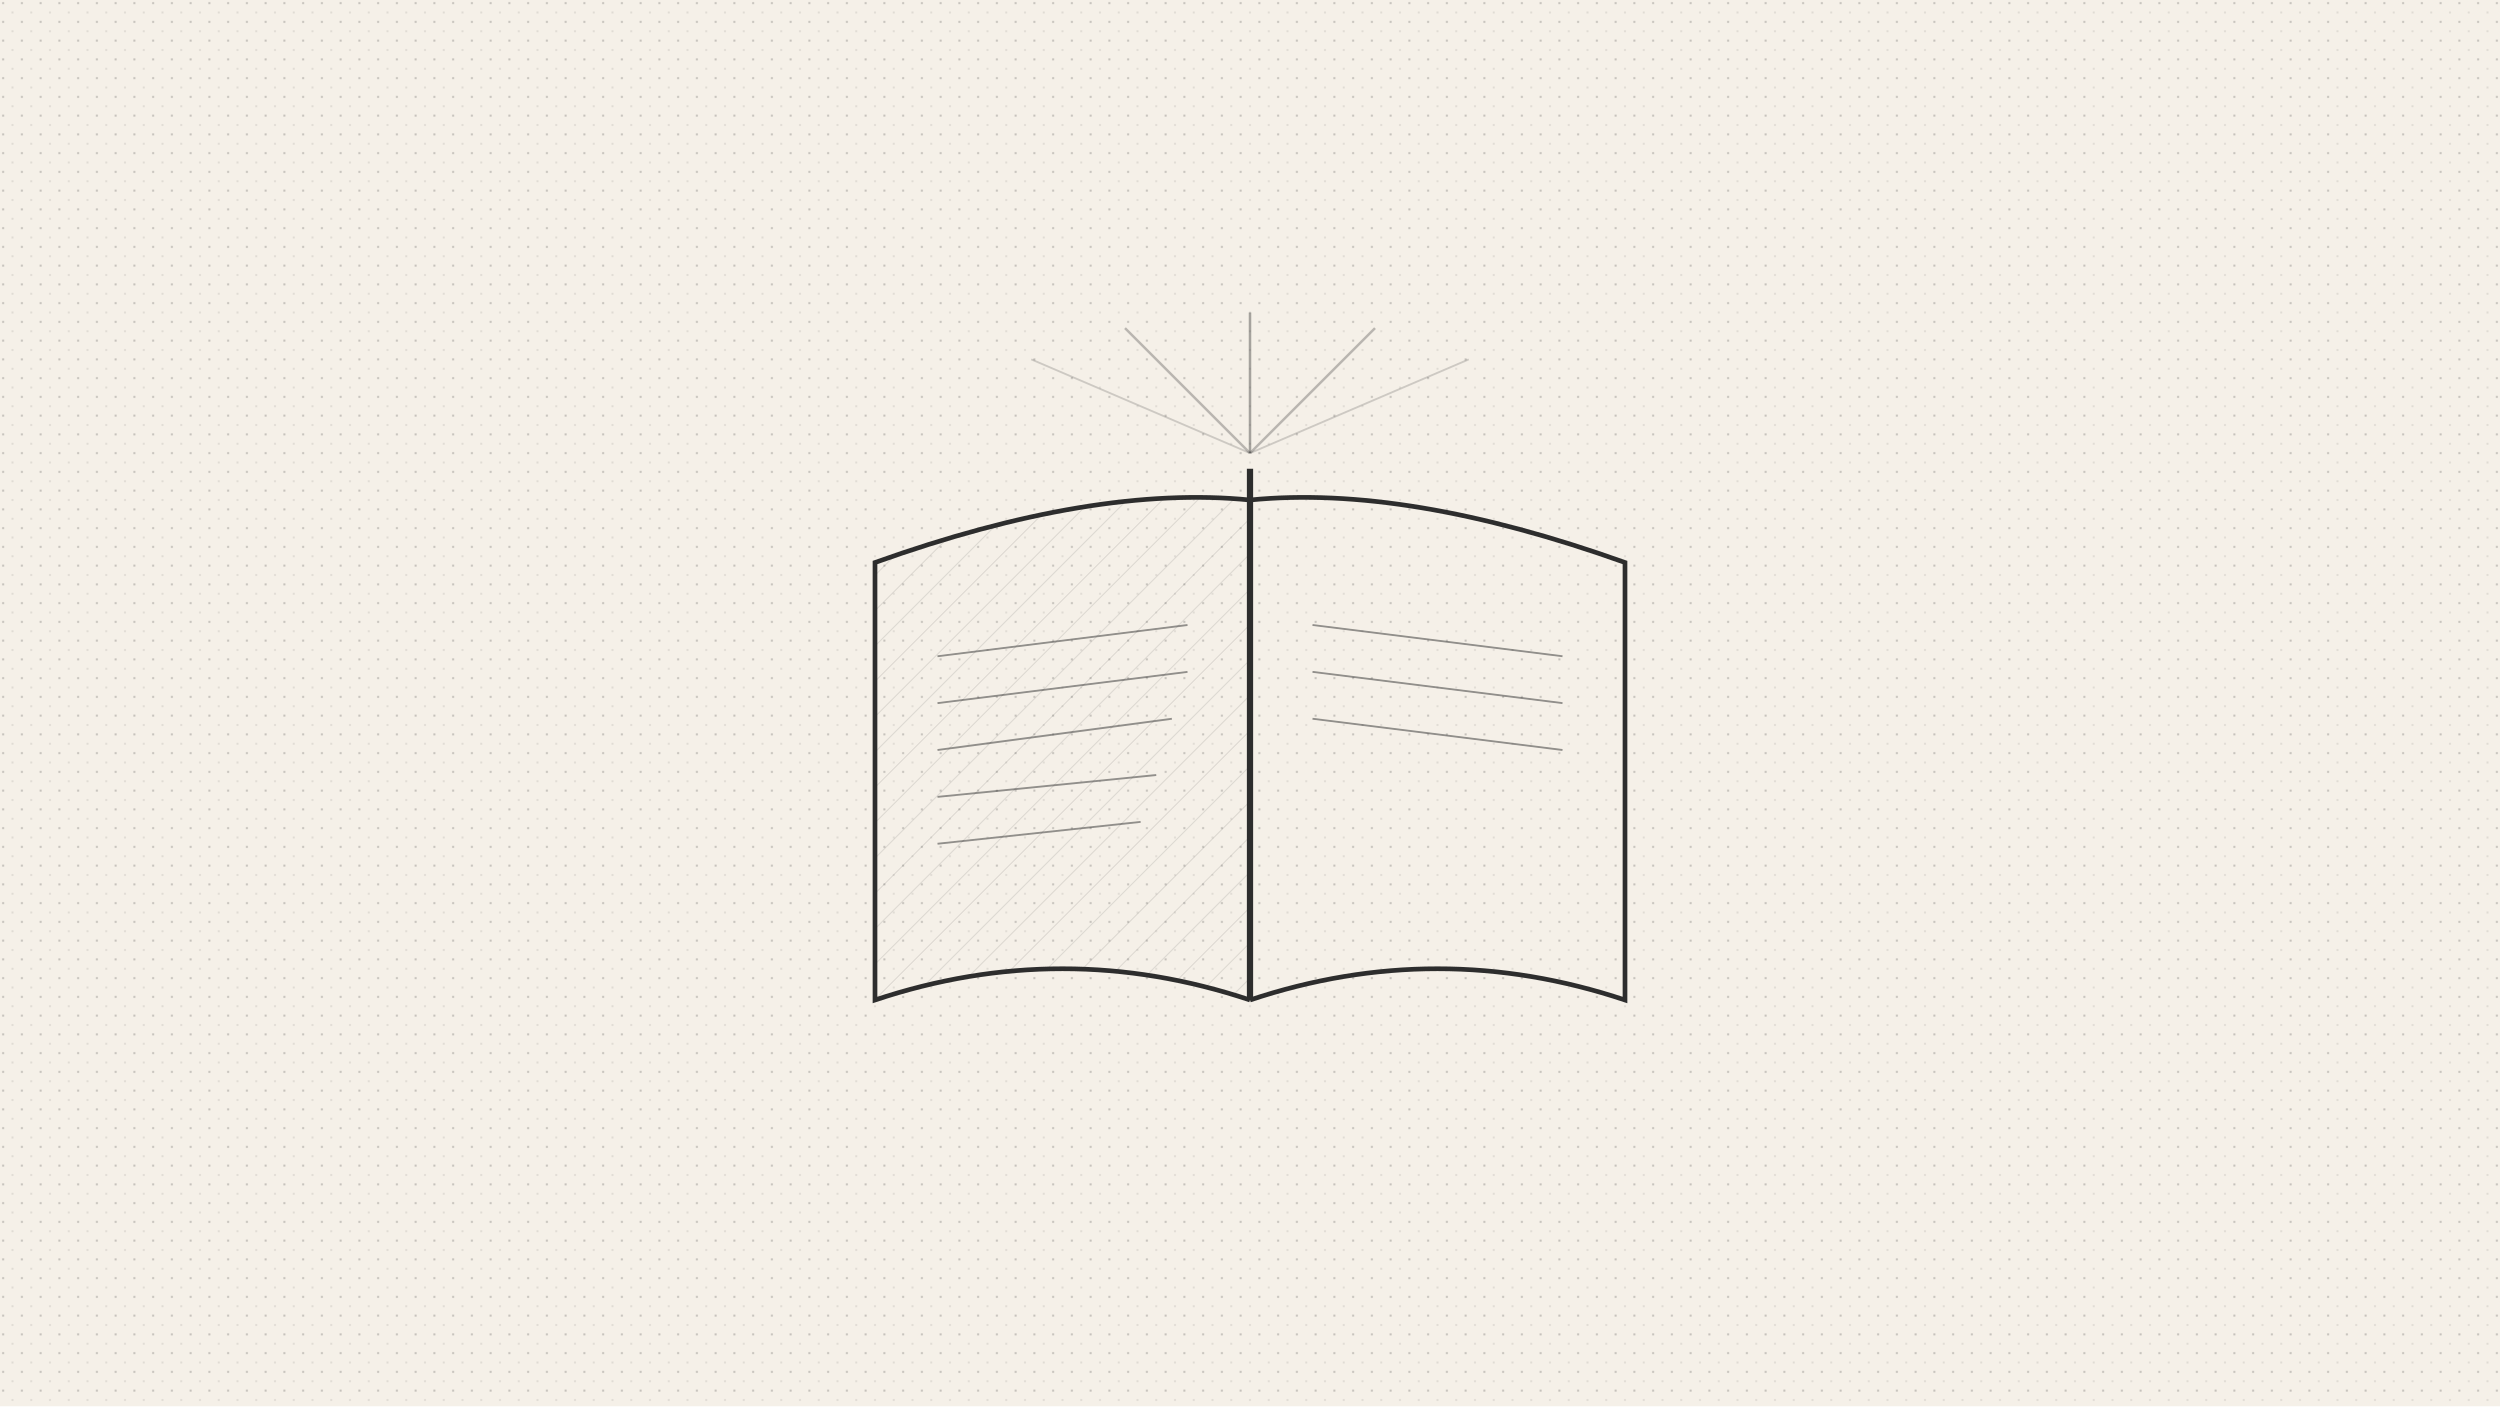
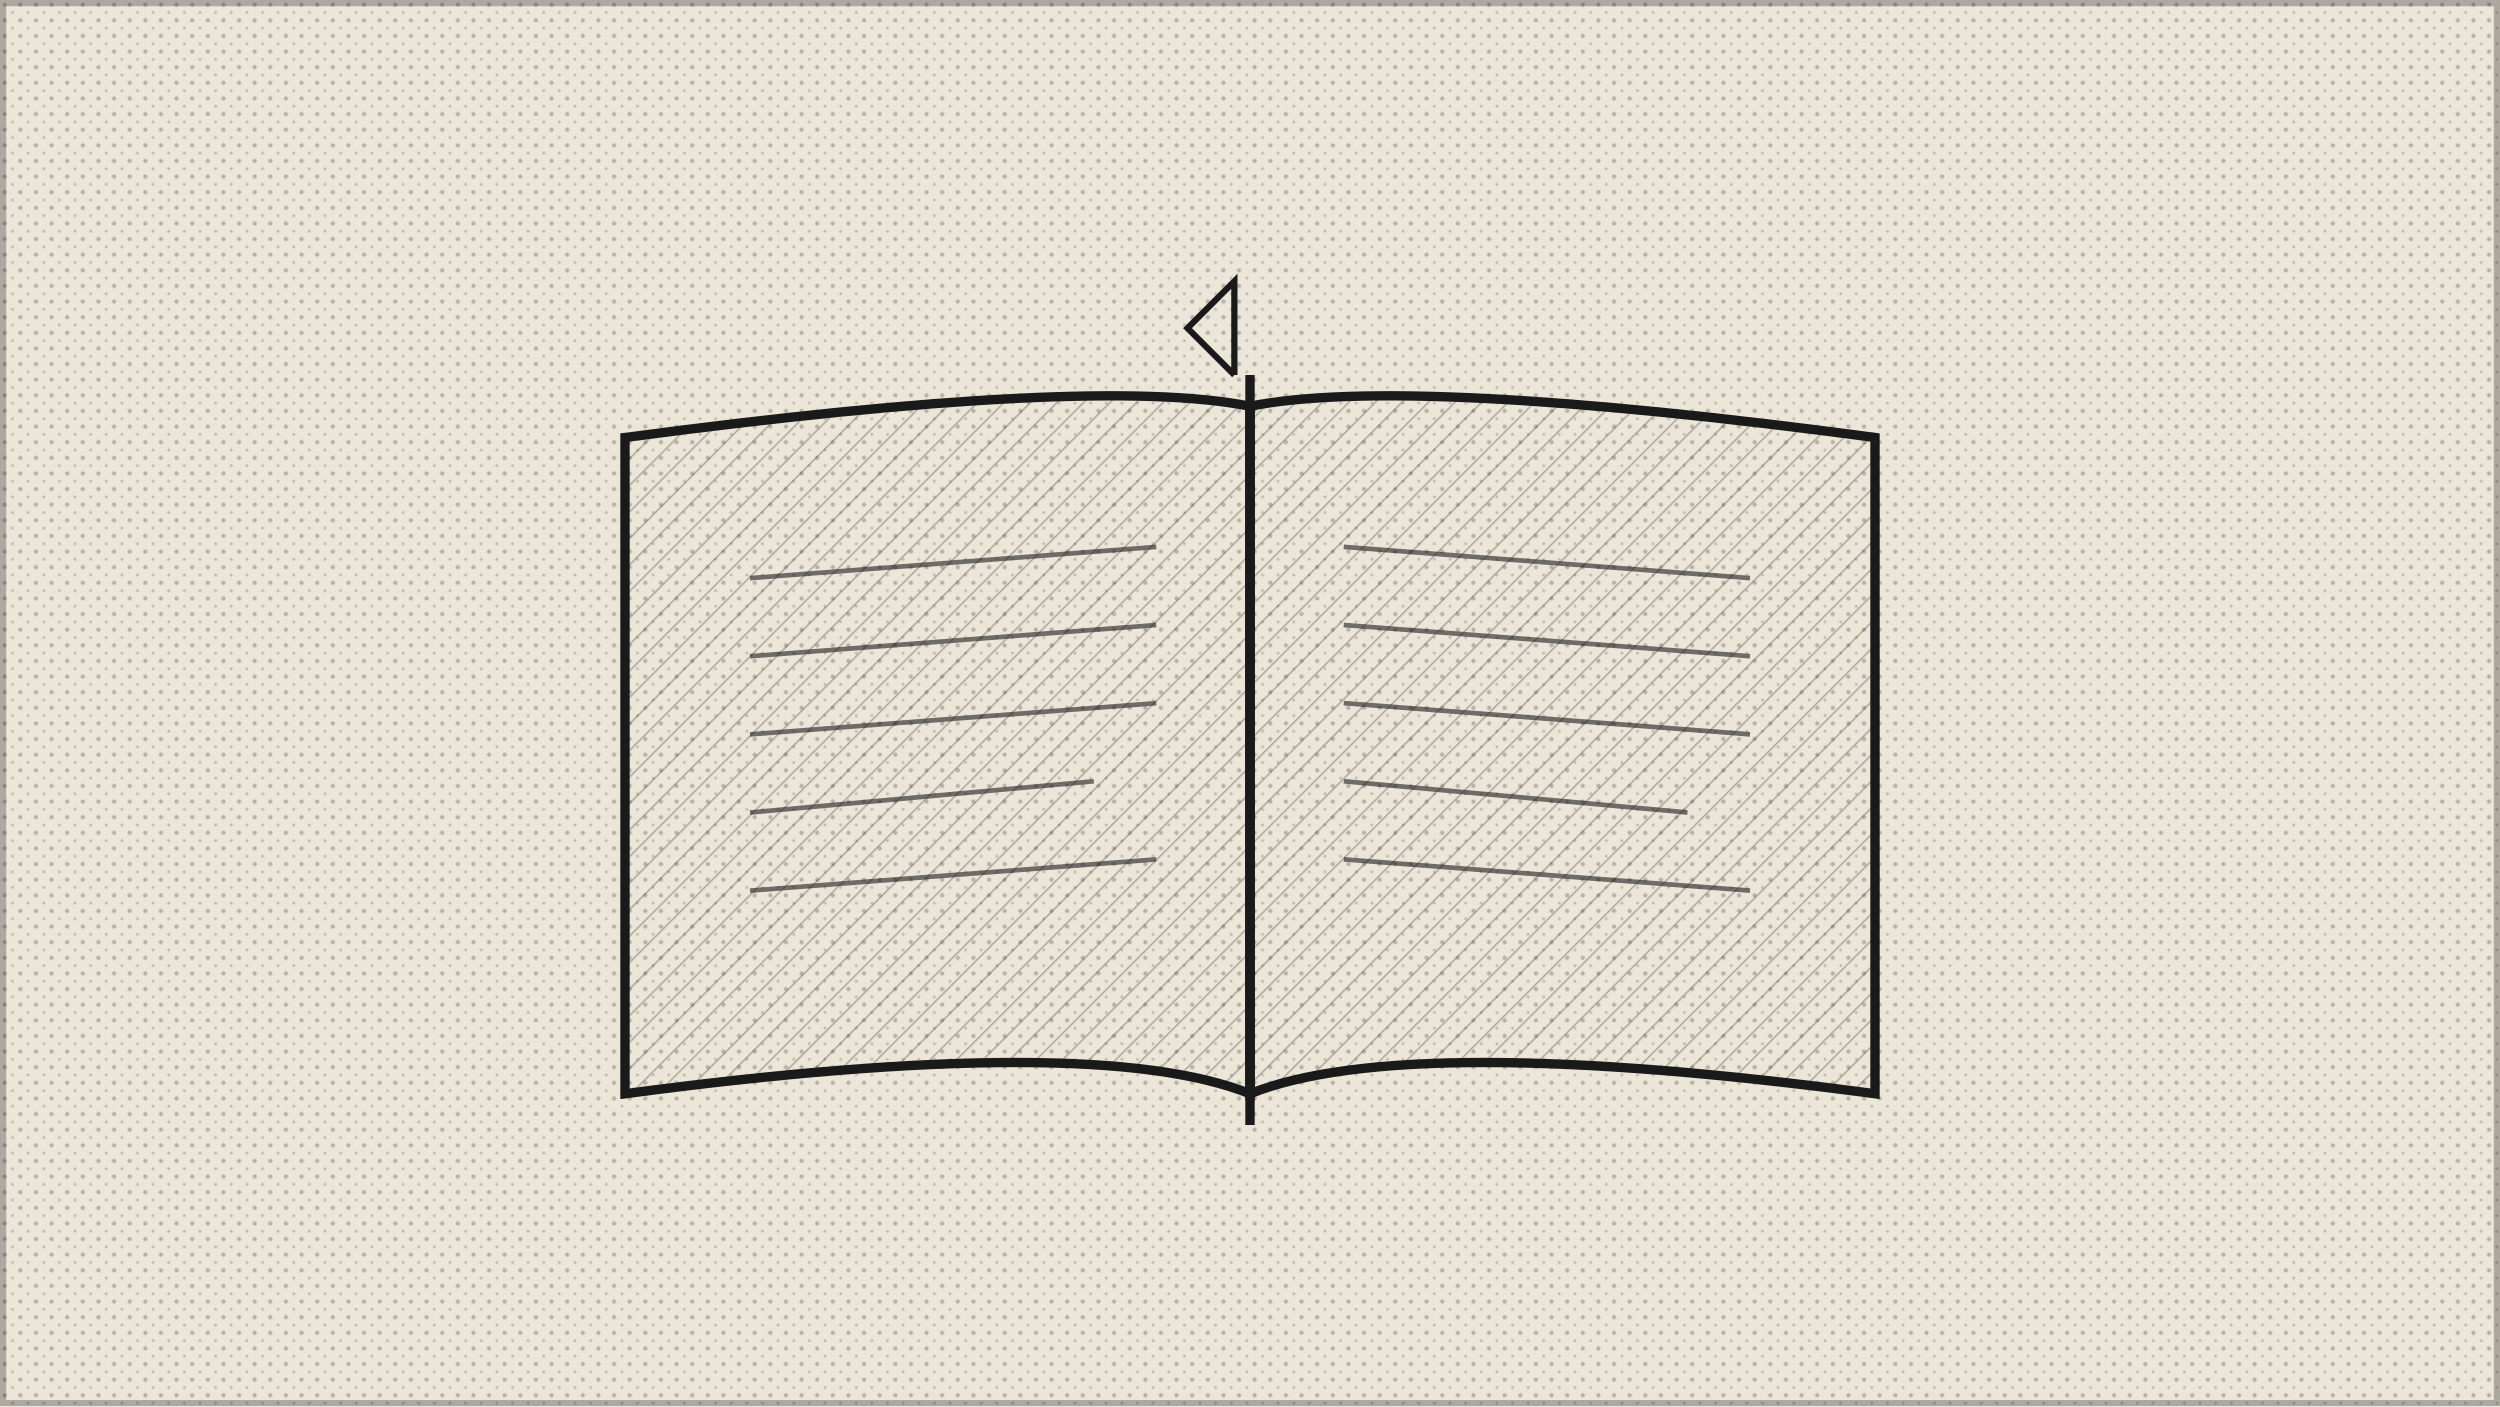
<svg xmlns="http://www.w3.org/2000/svg" viewBox="0 0 800 450" width="800" height="450">
  <defs>
-     <pattern id="crosshatch" width="8" height="8" patternUnits="userSpaceOnUse" patternTransform="rotate(45)">
-       <line x1="0" y1="0" x2="0" y2="8" stroke="#2d2d2d" stroke-width="0.5" opacity="0.15" />
+     <pattern id="crosshatch" width="6" height="6" patternUnits="userSpaceOnUse" patternTransform="rotate(45)">
+       <line x1="0" y1="0" x2="0" y2="6" stroke="#1a1a1a" stroke-width="1" opacity="0.3" />
    </pattern>
-     <pattern id="stipple" width="6" height="6" patternUnits="userSpaceOnUse">
-       <circle cx="1" cy="1" r="0.4" fill="#2d2d2d" opacity="0.2" />
-       <circle cx="4" cy="4" r="0.3" fill="#2d2d2d" opacity="0.15" />
+     <pattern id="stipple" width="5" height="5" patternUnits="userSpaceOnUse">
+       <circle cx="1.5" cy="1.5" r="0.7" fill="#1a1a1a" opacity="0.25" />
+       <circle cx="4" cy="4" r="0.5" fill="#1a1a1a" opacity="0.2" />
    </pattern>
-     <pattern id="hatch-dense" width="4" height="4" patternUnits="userSpaceOnUse" patternTransform="rotate(30)">
-       <line x1="0" y1="0" x2="0" y2="4" stroke="#2d2d2d" stroke-width="0.4" opacity="0.2" />
+     <pattern id="hatch" width="4" height="4" patternUnits="userSpaceOnUse" patternTransform="rotate(30)">
+       <line x1="0" y1="0" x2="0" y2="4" stroke="#1a1a1a" stroke-width="0.8" opacity="0.25" />
    </pattern>
  </defs>
-   <rect width="800" height="450" fill="#f5f0e8" />
+   <rect width="800" height="450" fill="#ece6d9" />
  <rect width="800" height="450" fill="url(#stipple)" />
-   <path d="M 400 320 L 400 150" stroke="#2d2d2d" stroke-width="2" />
-   <path d="M 400 160 Q 350 155 280 180 L 280 320 Q 340 300 400 320" fill="none" stroke="#2d2d2d" stroke-width="1.5" />
-   <path d="M 400 160 Q 350 155 280 180 L 280 320 Q 340 300 400 320" fill="url(#crosshatch)" />
-   <path d="M 400 160 Q 450 155 520 180 L 520 320 Q 460 300 400 320" fill="none" stroke="#2d2d2d" stroke-width="1.5" />
-   <line x1="300" y1="210" x2="380" y2="200" stroke="#2d2d2d" stroke-width="0.6" opacity="0.5" />
-   <line x1="300" y1="225" x2="380" y2="215" stroke="#2d2d2d" stroke-width="0.6" opacity="0.5" />
-   <line x1="300" y1="240" x2="375" y2="230" stroke="#2d2d2d" stroke-width="0.6" opacity="0.5" />
-   <line x1="300" y1="255" x2="370" y2="248" stroke="#2d2d2d" stroke-width="0.6" opacity="0.5" />
-   <line x1="300" y1="270" x2="365" y2="263" stroke="#2d2d2d" stroke-width="0.6" opacity="0.5" />
-   <line x1="420" y1="200" x2="500" y2="210" stroke="#2d2d2d" stroke-width="0.6" opacity="0.5" />
-   <line x1="420" y1="215" x2="500" y2="225" stroke="#2d2d2d" stroke-width="0.6" opacity="0.5" />
-   <line x1="420" y1="230" x2="500" y2="240" stroke="#2d2d2d" stroke-width="0.6" opacity="0.5" />
-   <line x1="400" y1="145" x2="400" y2="100" stroke="#2d2d2d" stroke-width="0.8" opacity="0.4" />
-   <line x1="400" y1="145" x2="360" y2="105" stroke="#2d2d2d" stroke-width="0.8" opacity="0.3" />
-   <line x1="400" y1="145" x2="440" y2="105" stroke="#2d2d2d" stroke-width="0.8" opacity="0.3" />
-   <line x1="400" y1="145" x2="330" y2="115" stroke="#2d2d2d" stroke-width="0.6" opacity="0.2" />
-   <line x1="400" y1="145" x2="470" y2="115" stroke="#2d2d2d" stroke-width="0.6" opacity="0.2" />
+   <rect x="1" y="1" width="798" height="448" fill="none" stroke="#1a1a1a" stroke-width="2" opacity="0.3" />
+   <line x1="400" y1="120" x2="400" y2="360" stroke="#1a1a1a" stroke-width="3" />
+   <path d="M 400 130 Q 350 120 200 140 L 200 350 Q 350 330 400 350 Z" fill="url(#crosshatch)" stroke="#1a1a1a" stroke-width="3" />
+   <path d="M 400 130 Q 450 120 600 140 L 600 350 Q 450 330 400 350 Z" fill="url(#crosshatch)" stroke="#1a1a1a" stroke-width="3" />
+   <line x1="240" y1="185" x2="370" y2="175" stroke="#1a1a1a" stroke-width="1.5" opacity="0.6" />
+   <line x1="240" y1="210" x2="370" y2="200" stroke="#1a1a1a" stroke-width="1.5" opacity="0.6" />
+   <line x1="240" y1="235" x2="370" y2="225" stroke="#1a1a1a" stroke-width="1.5" opacity="0.6" />
+   <line x1="240" y1="260" x2="350" y2="250" stroke="#1a1a1a" stroke-width="1.5" opacity="0.6" />
+   <line x1="240" y1="285" x2="370" y2="275" stroke="#1a1a1a" stroke-width="1.5" opacity="0.6" />
+   <line x1="430" y1="175" x2="560" y2="185" stroke="#1a1a1a" stroke-width="1.5" opacity="0.6" />
+   <line x1="430" y1="200" x2="560" y2="210" stroke="#1a1a1a" stroke-width="1.5" opacity="0.6" />
+   <line x1="430" y1="225" x2="560" y2="235" stroke="#1a1a1a" stroke-width="1.5" opacity="0.6" />
+   <line x1="430" y1="250" x2="540" y2="260" stroke="#1a1a1a" stroke-width="1.5" opacity="0.6" />
+   <line x1="430" y1="275" x2="560" y2="285" stroke="#1a1a1a" stroke-width="1.5" opacity="0.6" />
+   <path d="M 395 120 L 395 90 L 380 105 L 395 120" fill="none" stroke="#1a1a1a" stroke-width="2" />
</svg>
